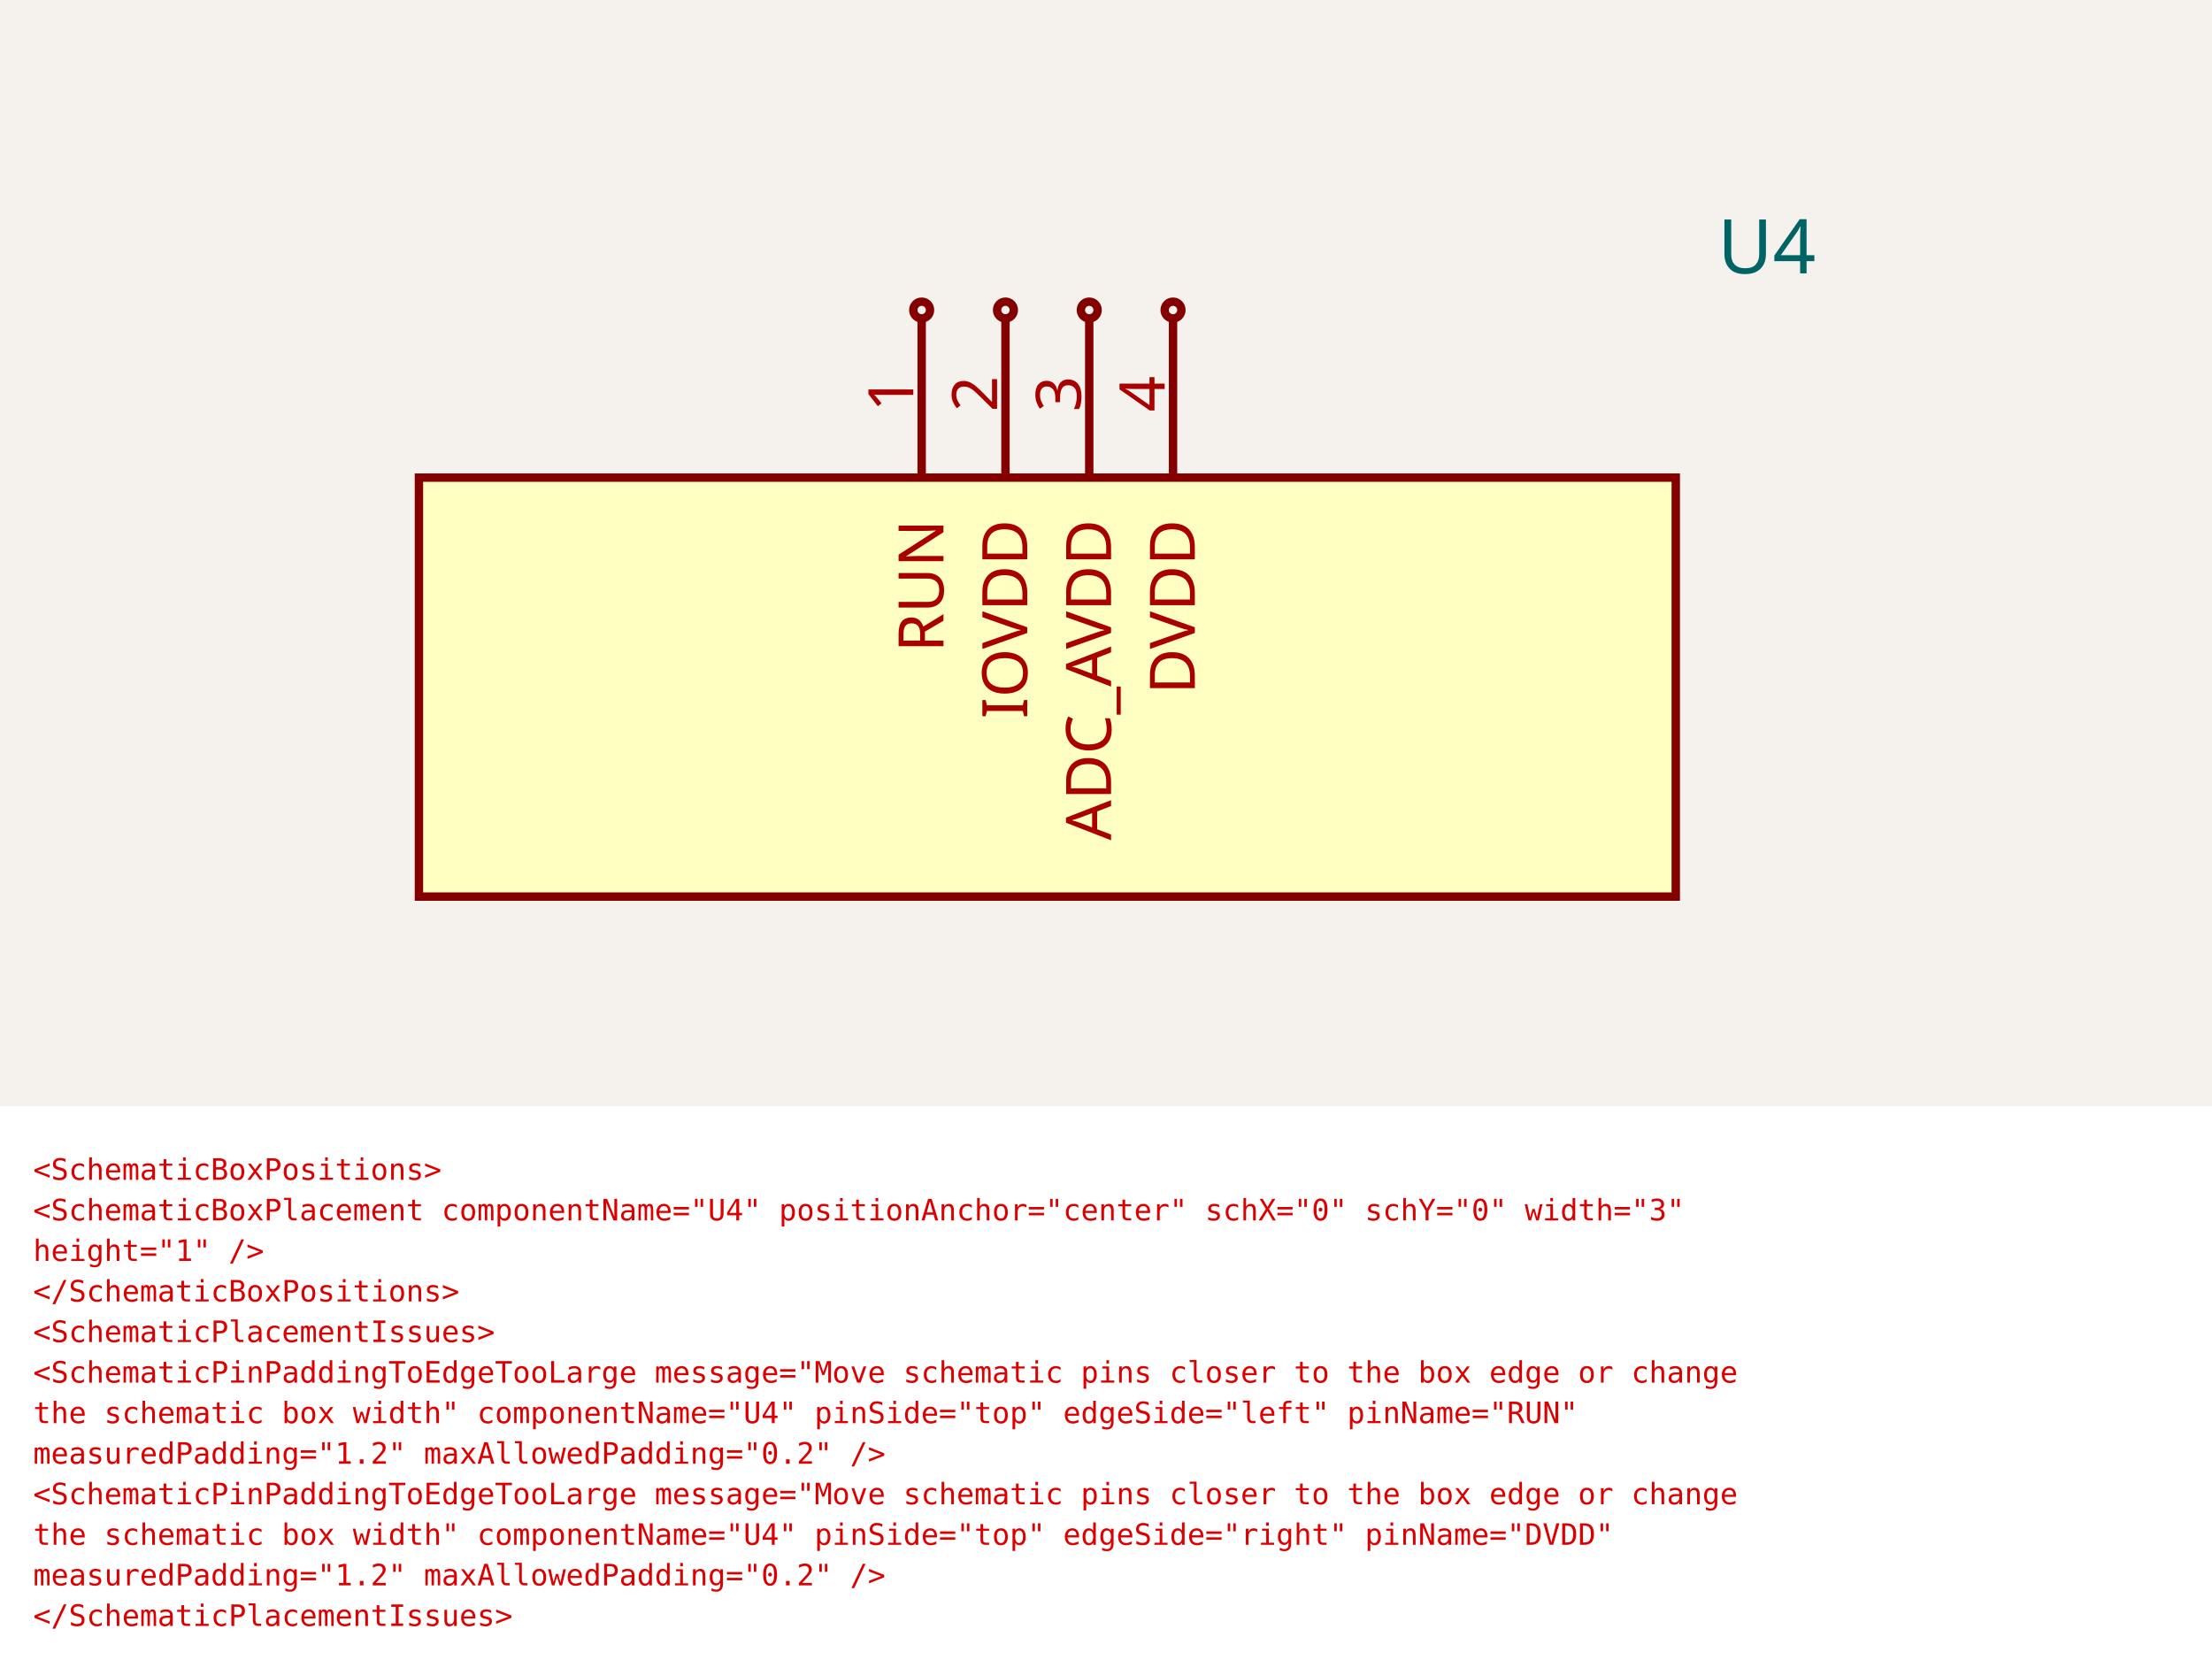
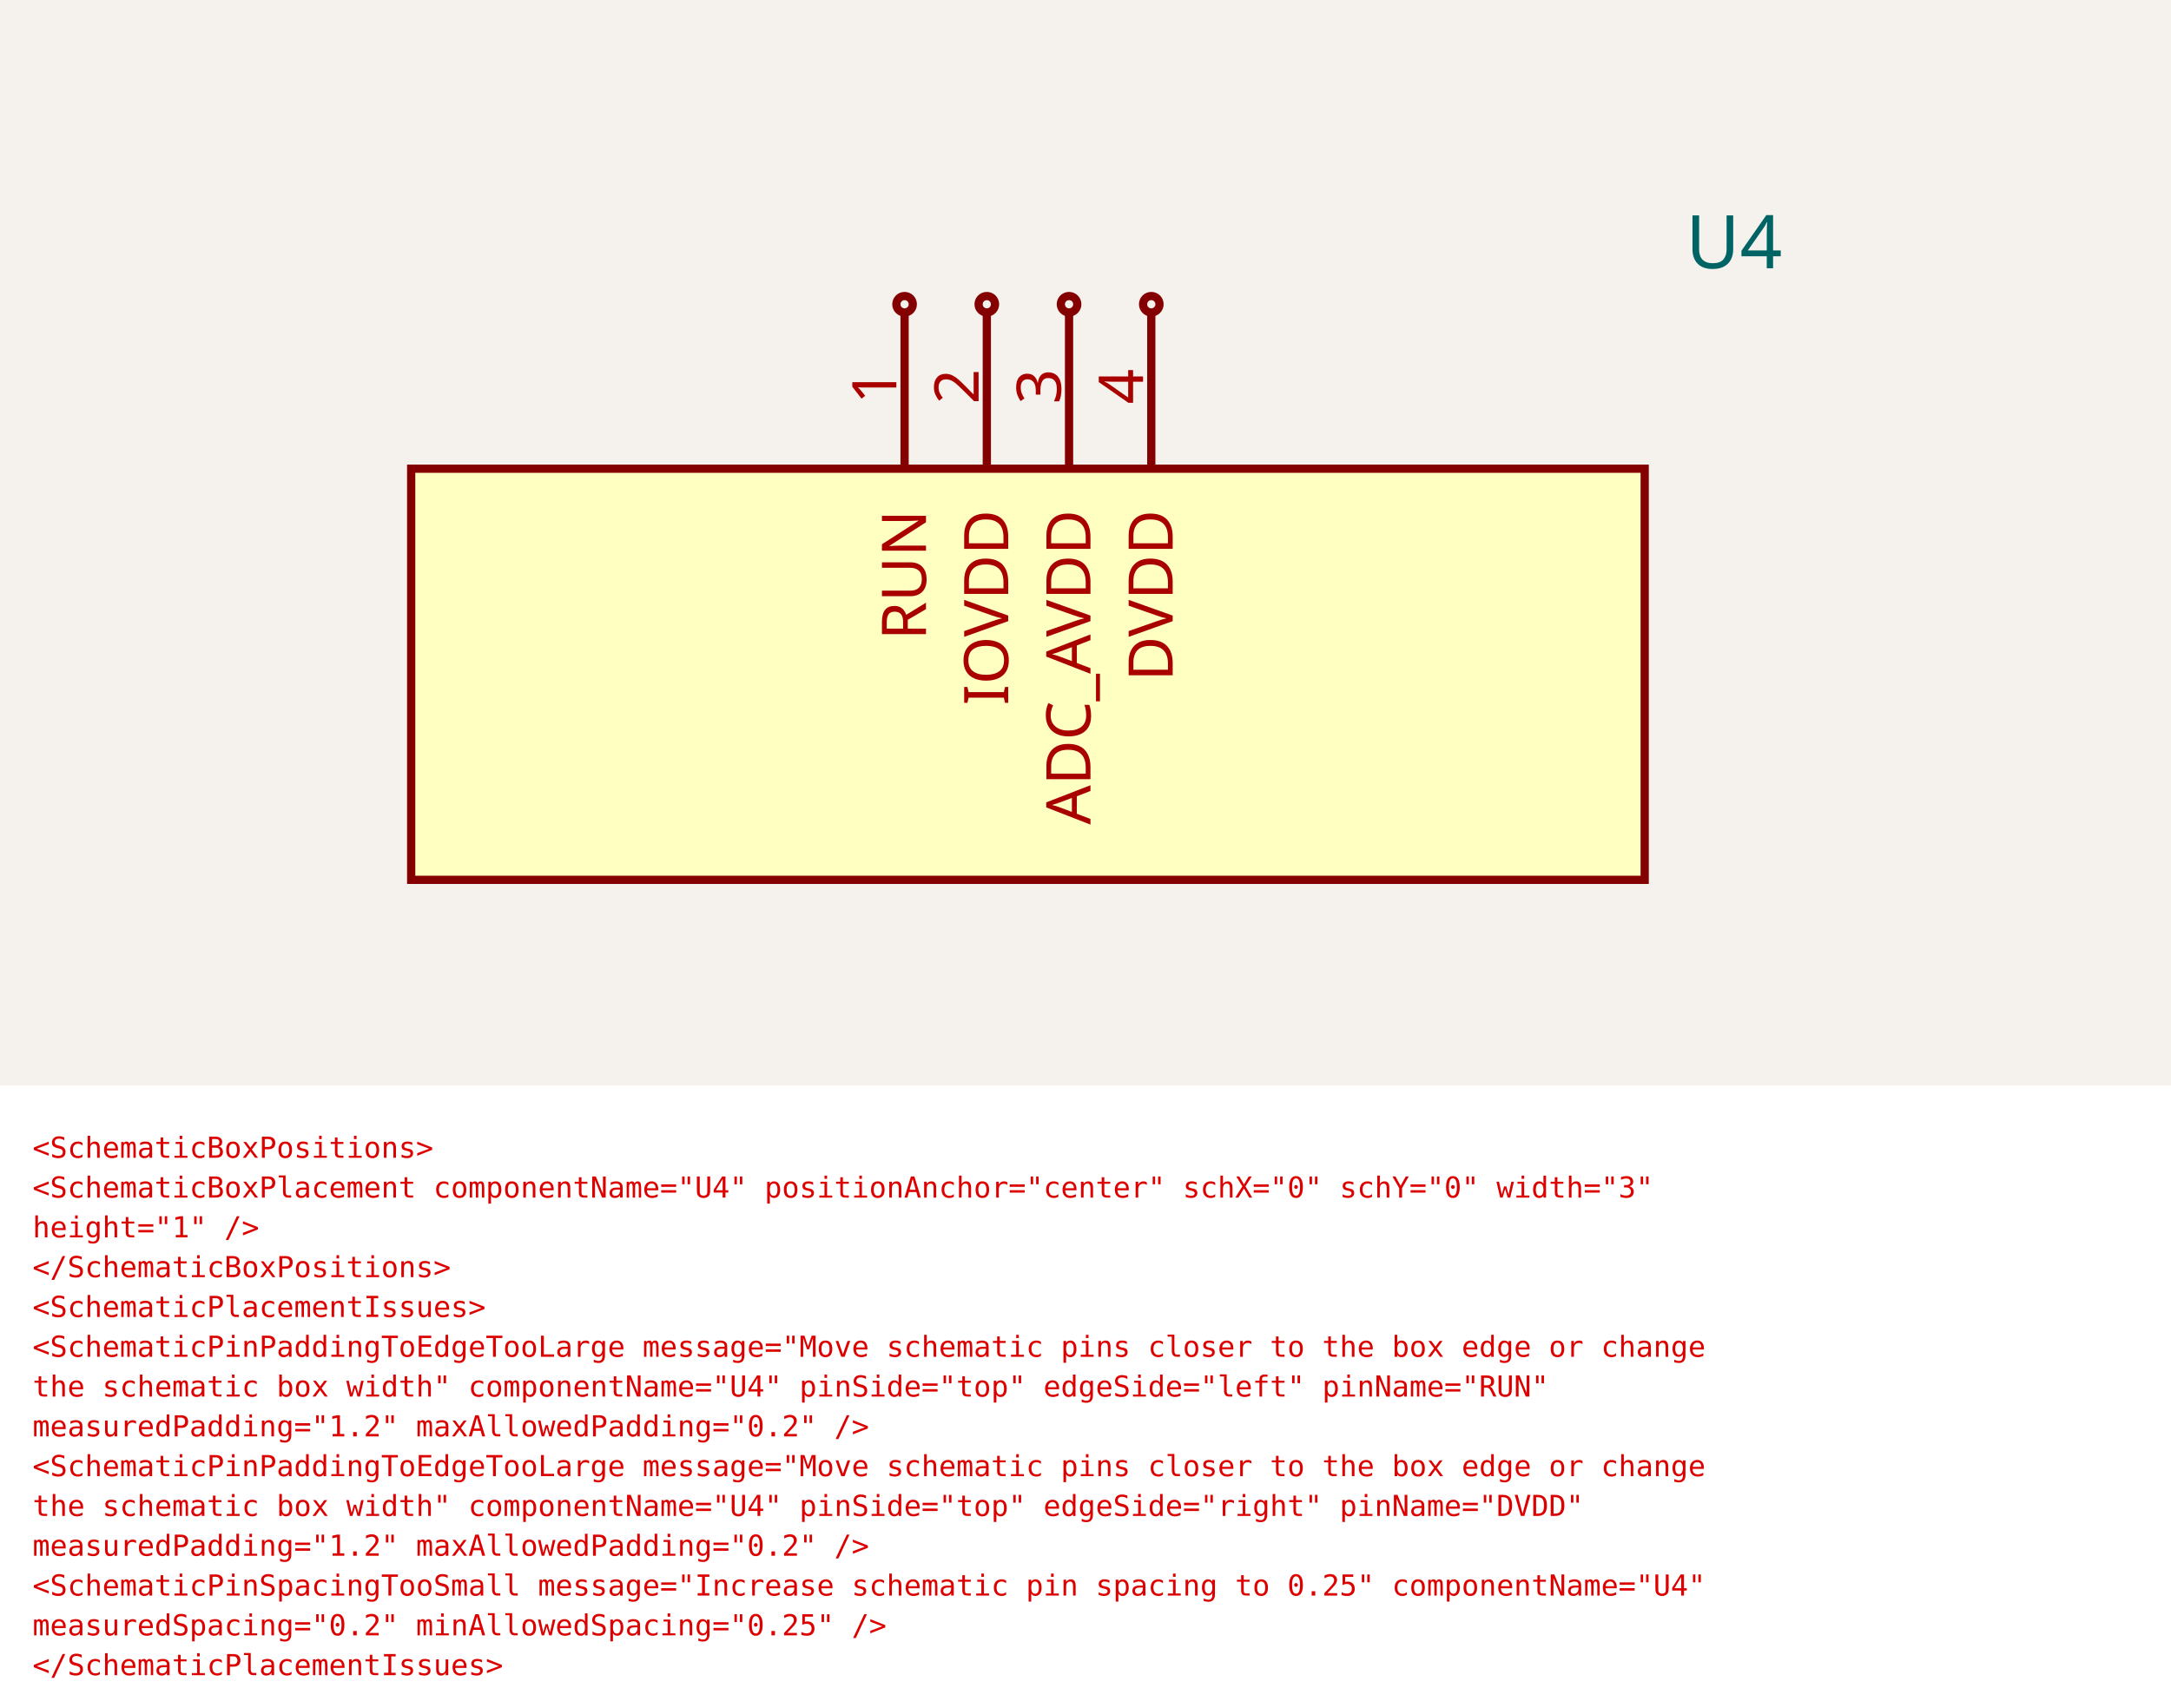
- <svg xmlns="http://www.w3.org/2000/svg" width="1200" height="900" viewBox="0 0 1200 900" role="img" aria-label="schematic analysis fixture">
+ <svg xmlns="http://www.w3.org/2000/svg" width="1200" height="944" viewBox="0 0 1200 944" role="img" aria-label="schematic analysis fixture">
  <g transform="translate(0, 0)">
    <style>
              .boundary { fill: rgb(245, 241, 237); }
              .schematic-boundary { fill: none; stroke: #fff; }
              .component { fill: none; stroke: rgb(132, 0, 0); }
              .chip { fill: rgb(255, 255, 194); stroke: rgb(132, 0, 0); }
              .component-pin { fill: none; stroke: rgb(132, 0, 0); }
              /* Basic per-trace hover fallback */
              .trace:hover {
                filter: invert(1);
              }
              .trace:hover .trace-crossing-outline {
                opacity: 0;
              }
              .trace:hover .trace-junction {
                filter: invert(1);
              }
              /* Net-hover highlighting: when a trace or its overlays are hovered,
                 invert color for all traces (base + overlays) sharing the same
                 subcircuit connectivity key. Also hide crossing outline during hover. */
              
              .text { font-family: sans-serif; fill: rgb(0, 150, 0); }
              .pin-number { fill: rgb(169, 0, 0); }
              .port-label { fill: rgb(0, 100, 100); }
              .component-name { fill: rgb(0, 100, 100); }
            </style>
    <rect class="boundary" x="0" y="0" width="1200" height="600" />
    <g data-circuit-json-type="schematic_component" data-schematic-component-id="schematic_component_0">
      <rect class="component chip" x="227.273" y="259.091" width="681.818" height="227.273" stroke-width="4.545px" fill="rgb(255, 255, 194)" stroke="rgb(132, 0, 0)" />
      <rect class="component-overlay" x="227.273" y="259.091" width="681.818" height="227.273" fill="transparent" />
      <text x="931.818" y="179.545" fill="#006464" text-anchor="start" dominant-baseline="middle" font-family="sans-serif" font-size="40.909px" transform="rotate(0, 931.8182, 179.5455)" />
      <text x="931.818" y="134.091" fill="#006464" text-anchor="start" dominant-baseline="middle" font-family="sans-serif" font-size="40.909px" transform="rotate(0, 931.8182, 134.0909)">U4</text>
      <line class="component-pin" x1="500" y1="259.091" x2="500" y2="172.727" stroke-width="4.545px" />
      <g data-schematic-port-id="source_port_0">
        <circle class="component-pin" cx="500" cy="168.182" r="4.545" stroke-width="4.545px" />
        <rect x="495.455" y="163.636" width="9.091" height="9.091" opacity="0" />
      </g>
      <text class="pin-number" x="495.455" y="213.636" style="font-family: sans-serif;" fill="rgb(169, 0, 0)" text-anchor="middle" dominant-baseline="auto" font-size="34.091px" transform="rotate(-90 495.4545 213.6364)">1</text>
      <text class="pin-number" x="500" y="281.818" style="font-family: sans-serif;" fill="rgb(169, 0, 0)" text-anchor="end" dominant-baseline="middle" font-size="34.091px" transform="rotate(-90 500 281.8182)">RUN</text>
      <line class="component-pin" x1="545.455" y1="259.091" x2="545.455" y2="172.727" stroke-width="4.545px" />
      <g data-schematic-port-id="source_port_1">
        <circle class="component-pin" cx="545.455" cy="168.182" r="4.545" stroke-width="4.545px" />
        <rect x="540.909" y="163.636" width="9.091" height="9.091" opacity="0" />
      </g>
      <text class="pin-number" x="540.909" y="213.636" style="font-family: sans-serif;" fill="rgb(169, 0, 0)" text-anchor="middle" dominant-baseline="auto" font-size="34.091px" transform="rotate(-90 540.9091 213.6364)">2</text>
      <text class="pin-number" x="545.455" y="281.818" style="font-family: sans-serif;" fill="rgb(169, 0, 0)" text-anchor="end" dominant-baseline="middle" font-size="34.091px" transform="rotate(-90 545.4545 281.8182)">IOVDD</text>
      <line class="component-pin" x1="590.909" y1="259.091" x2="590.909" y2="172.727" stroke-width="4.545px" />
      <g data-schematic-port-id="source_port_2">
        <circle class="component-pin" cx="590.909" cy="168.182" r="4.545" stroke-width="4.545px" />
        <rect x="586.364" y="163.636" width="9.091" height="9.091" opacity="0" />
      </g>
      <text class="pin-number" x="586.364" y="213.636" style="font-family: sans-serif;" fill="rgb(169, 0, 0)" text-anchor="middle" dominant-baseline="auto" font-size="34.091px" transform="rotate(-90 586.3636 213.6364)">3</text>
      <text class="pin-number" x="590.909" y="281.818" style="font-family: sans-serif;" fill="rgb(169, 0, 0)" text-anchor="end" dominant-baseline="middle" font-size="34.091px" transform="rotate(-90 590.9091 281.8182)">ADC_AVDD</text>
      <line class="component-pin" x1="636.364" y1="259.091" x2="636.364" y2="172.727" stroke-width="4.545px" />
      <g data-schematic-port-id="source_port_3">
        <circle class="component-pin" cx="636.364" cy="168.182" r="4.545" stroke-width="4.545px" />
        <rect x="631.818" y="163.636" width="9.091" height="9.091" opacity="0" />
      </g>
      <text class="pin-number" x="631.818" y="213.636" style="font-family: sans-serif;" fill="rgb(169, 0, 0)" text-anchor="middle" dominant-baseline="auto" font-size="34.091px" transform="rotate(-90 631.8182 213.6364)">4</text>
      <text class="pin-number" x="636.364" y="281.818" style="font-family: sans-serif;" fill="rgb(169, 0, 0)" text-anchor="end" dominant-baseline="middle" font-size="34.091px" transform="rotate(-90 636.3636 281.8182)">DVDD</text>
    </g>
    <g class="schematic-port-hover" data-schematic-port-id="source_port_0">
      <circle cx="500" cy="168.182" r="9.091" fill="red" opacity="0" />
    </g>
    <g class="schematic-port-hover" data-schematic-port-id="source_port_1">
      <circle cx="545.455" cy="168.182" r="9.091" fill="red" opacity="0" />
    </g>
    <g class="schematic-port-hover" data-schematic-port-id="source_port_2">
      <circle cx="590.909" cy="168.182" r="9.091" fill="red" opacity="0" />
    </g>
    <g class="schematic-port-hover" data-schematic-port-id="source_port_3">
      <circle cx="636.364" cy="168.182" r="9.091" fill="red" opacity="0" />
    </g>
  </g>
  <g transform="translate(0, 600) scale(1, 1) translate(0, 0)">
    <rect width="100%" height="100%" fill="#fff" />
    <text x="18" y="40" fill="#d00" font-family="Menlo, Consolas, monospace" font-size="16">
      <tspan x="18" dy="0">&lt;SchematicBoxPositions&gt;</tspan>
      <tspan x="18" dy="22">&lt;SchematicBoxPlacement componentName="U4" positionAnchor="center" schX="0" schY="0" width="3"</tspan>
      <tspan x="18" dy="22">  height="1" /&gt;</tspan>
      <tspan x="18" dy="22">&lt;/SchematicBoxPositions&gt;</tspan>
      <tspan x="18" dy="22">&lt;SchematicPlacementIssues&gt;</tspan>
      <tspan x="18" dy="22">&lt;SchematicPinPaddingToEdgeTooLarge message="Move schematic pins closer to the box edge or change</tspan>
      <tspan x="18" dy="22">  the schematic box width" componentName="U4" pinSide="top" edgeSide="left" pinName="RUN"</tspan>
      <tspan x="18" dy="22">  measuredPadding="1.2" maxAllowedPadding="0.2" /&gt;</tspan>
      <tspan x="18" dy="22">&lt;SchematicPinPaddingToEdgeTooLarge message="Move schematic pins closer to the box edge or change</tspan>
      <tspan x="18" dy="22">  the schematic box width" componentName="U4" pinSide="top" edgeSide="right" pinName="DVDD"</tspan>
      <tspan x="18" dy="22">  measuredPadding="1.2" maxAllowedPadding="0.2" /&gt;</tspan>
+       <tspan x="18" dy="22">&lt;SchematicPinSpacingTooSmall message="Increase schematic pin spacing to 0.25" componentName="U4"</tspan>
+       <tspan x="18" dy="22">  measuredSpacing="0.2" minAllowedSpacing="0.25" /&gt;</tspan>
      <tspan x="18" dy="22">&lt;/SchematicPlacementIssues&gt;</tspan>
    </text>
  </g>
</svg>
